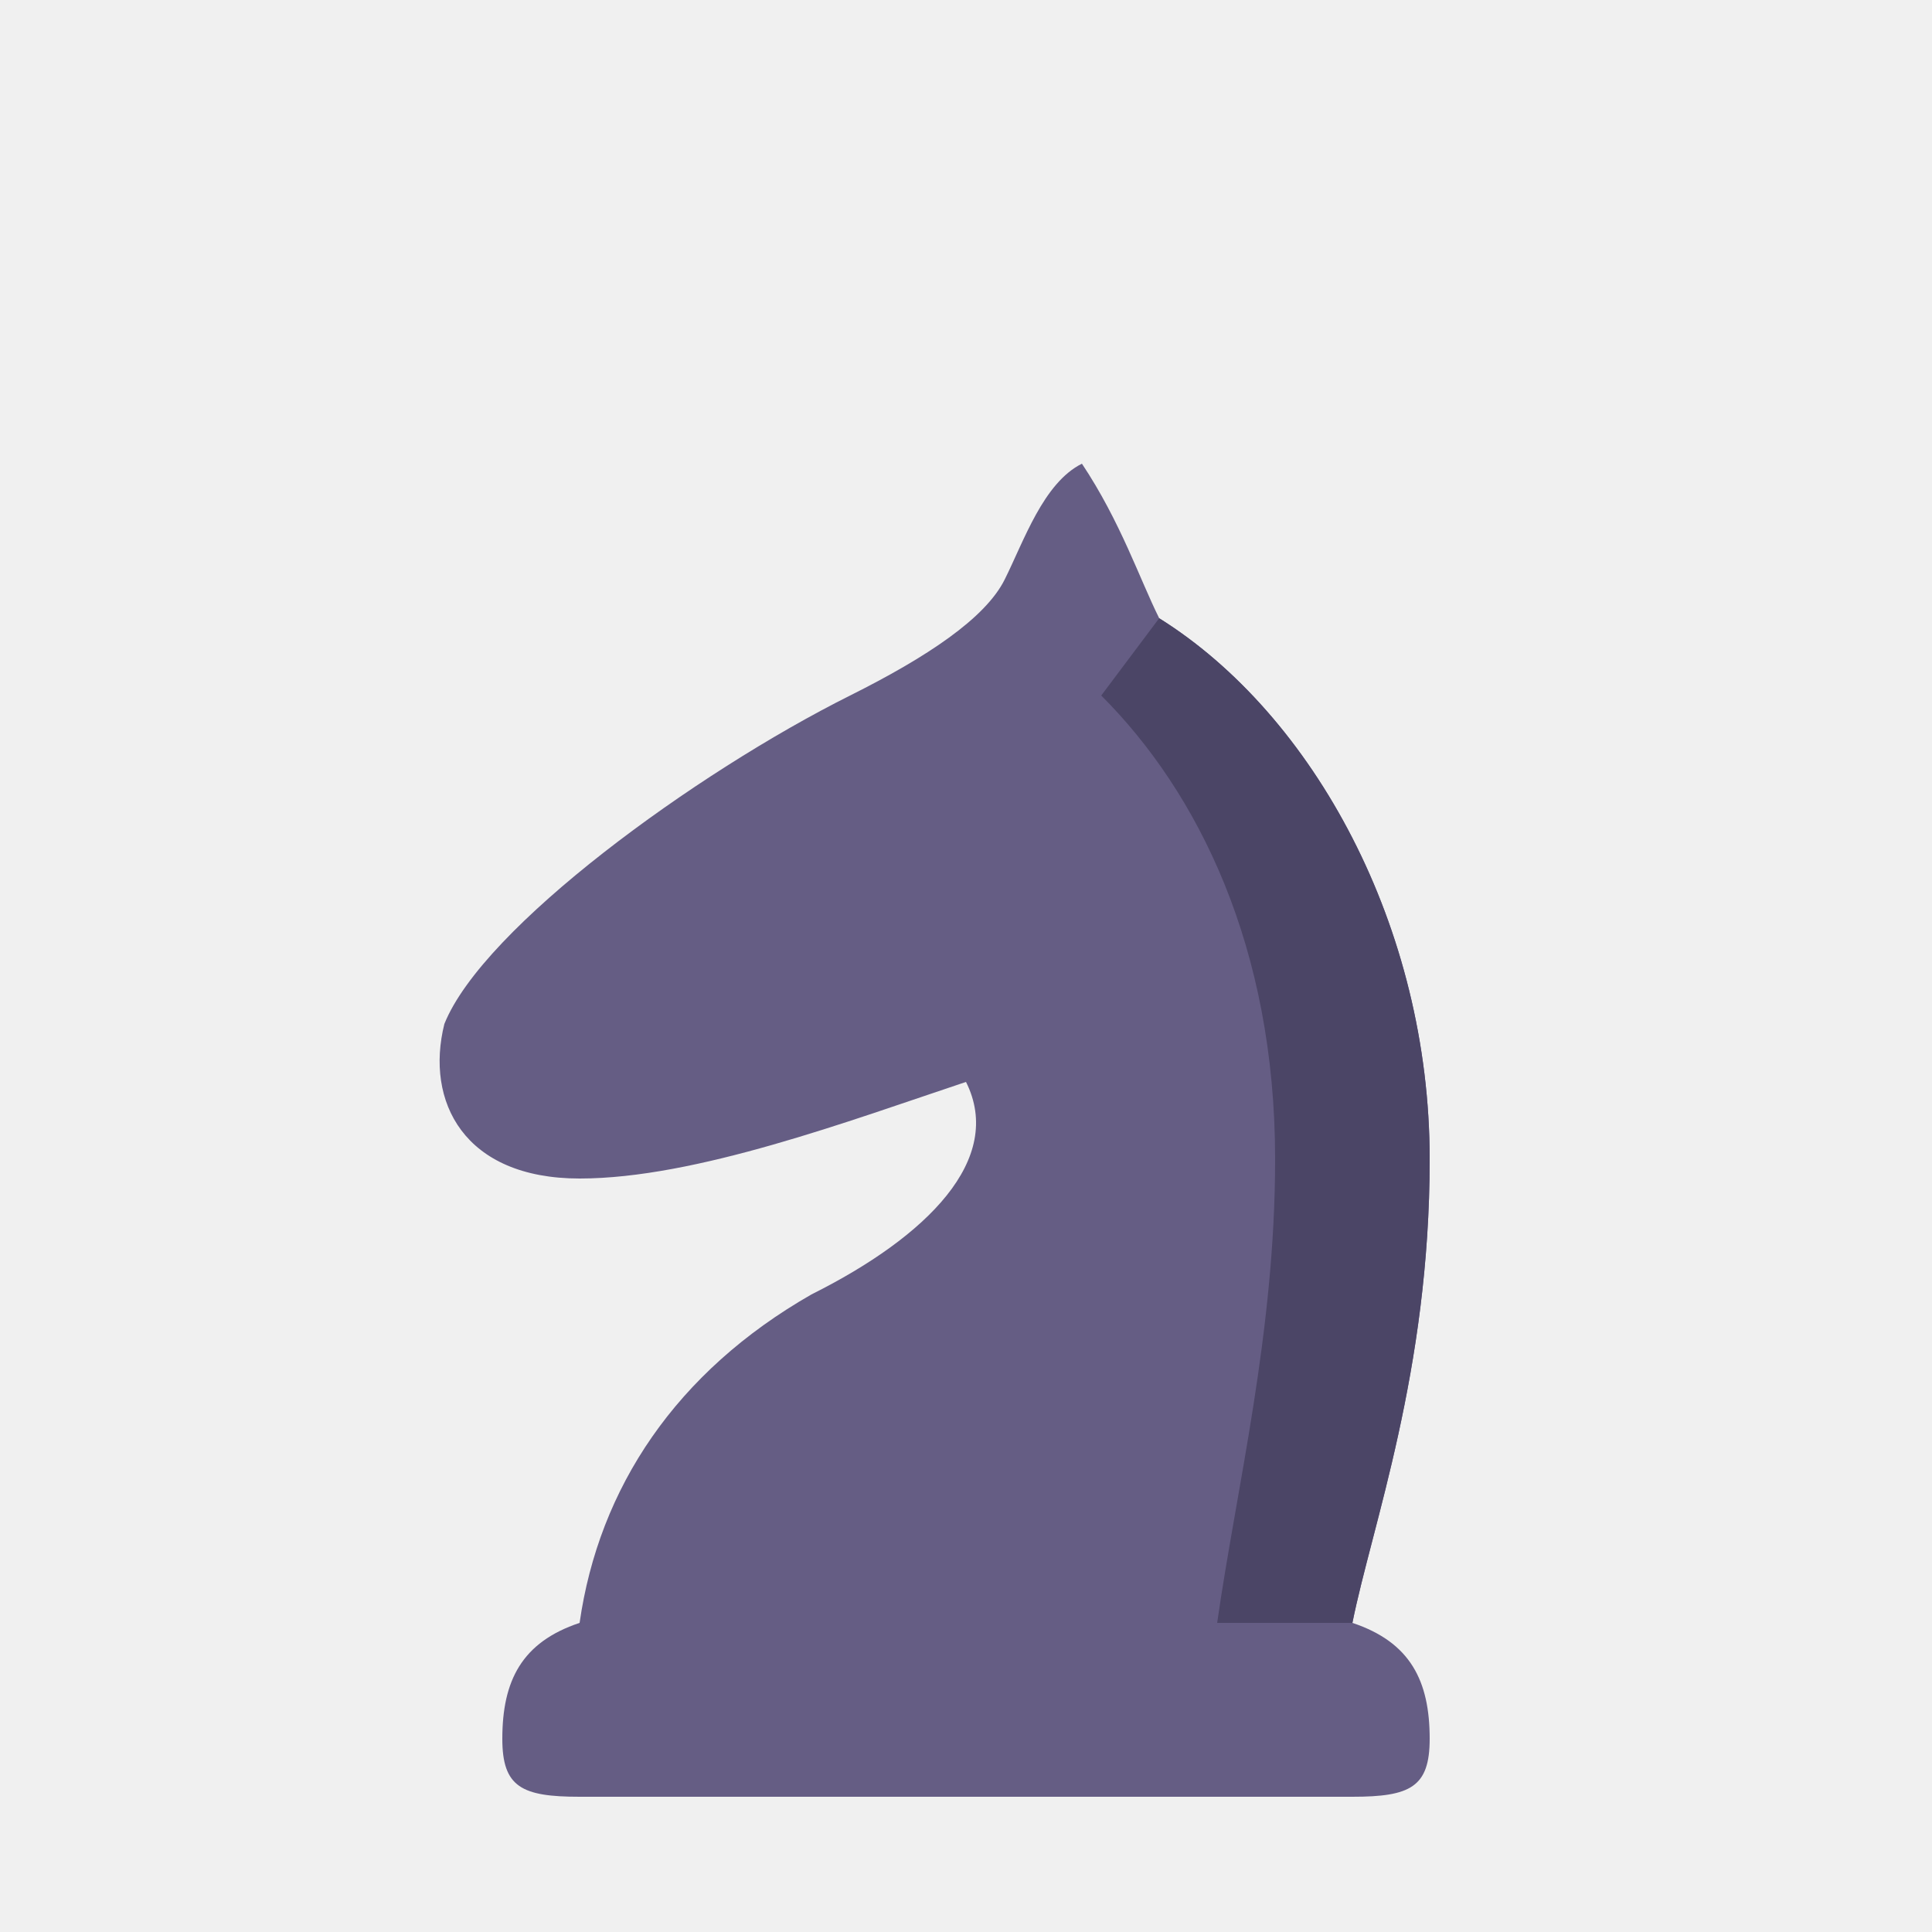
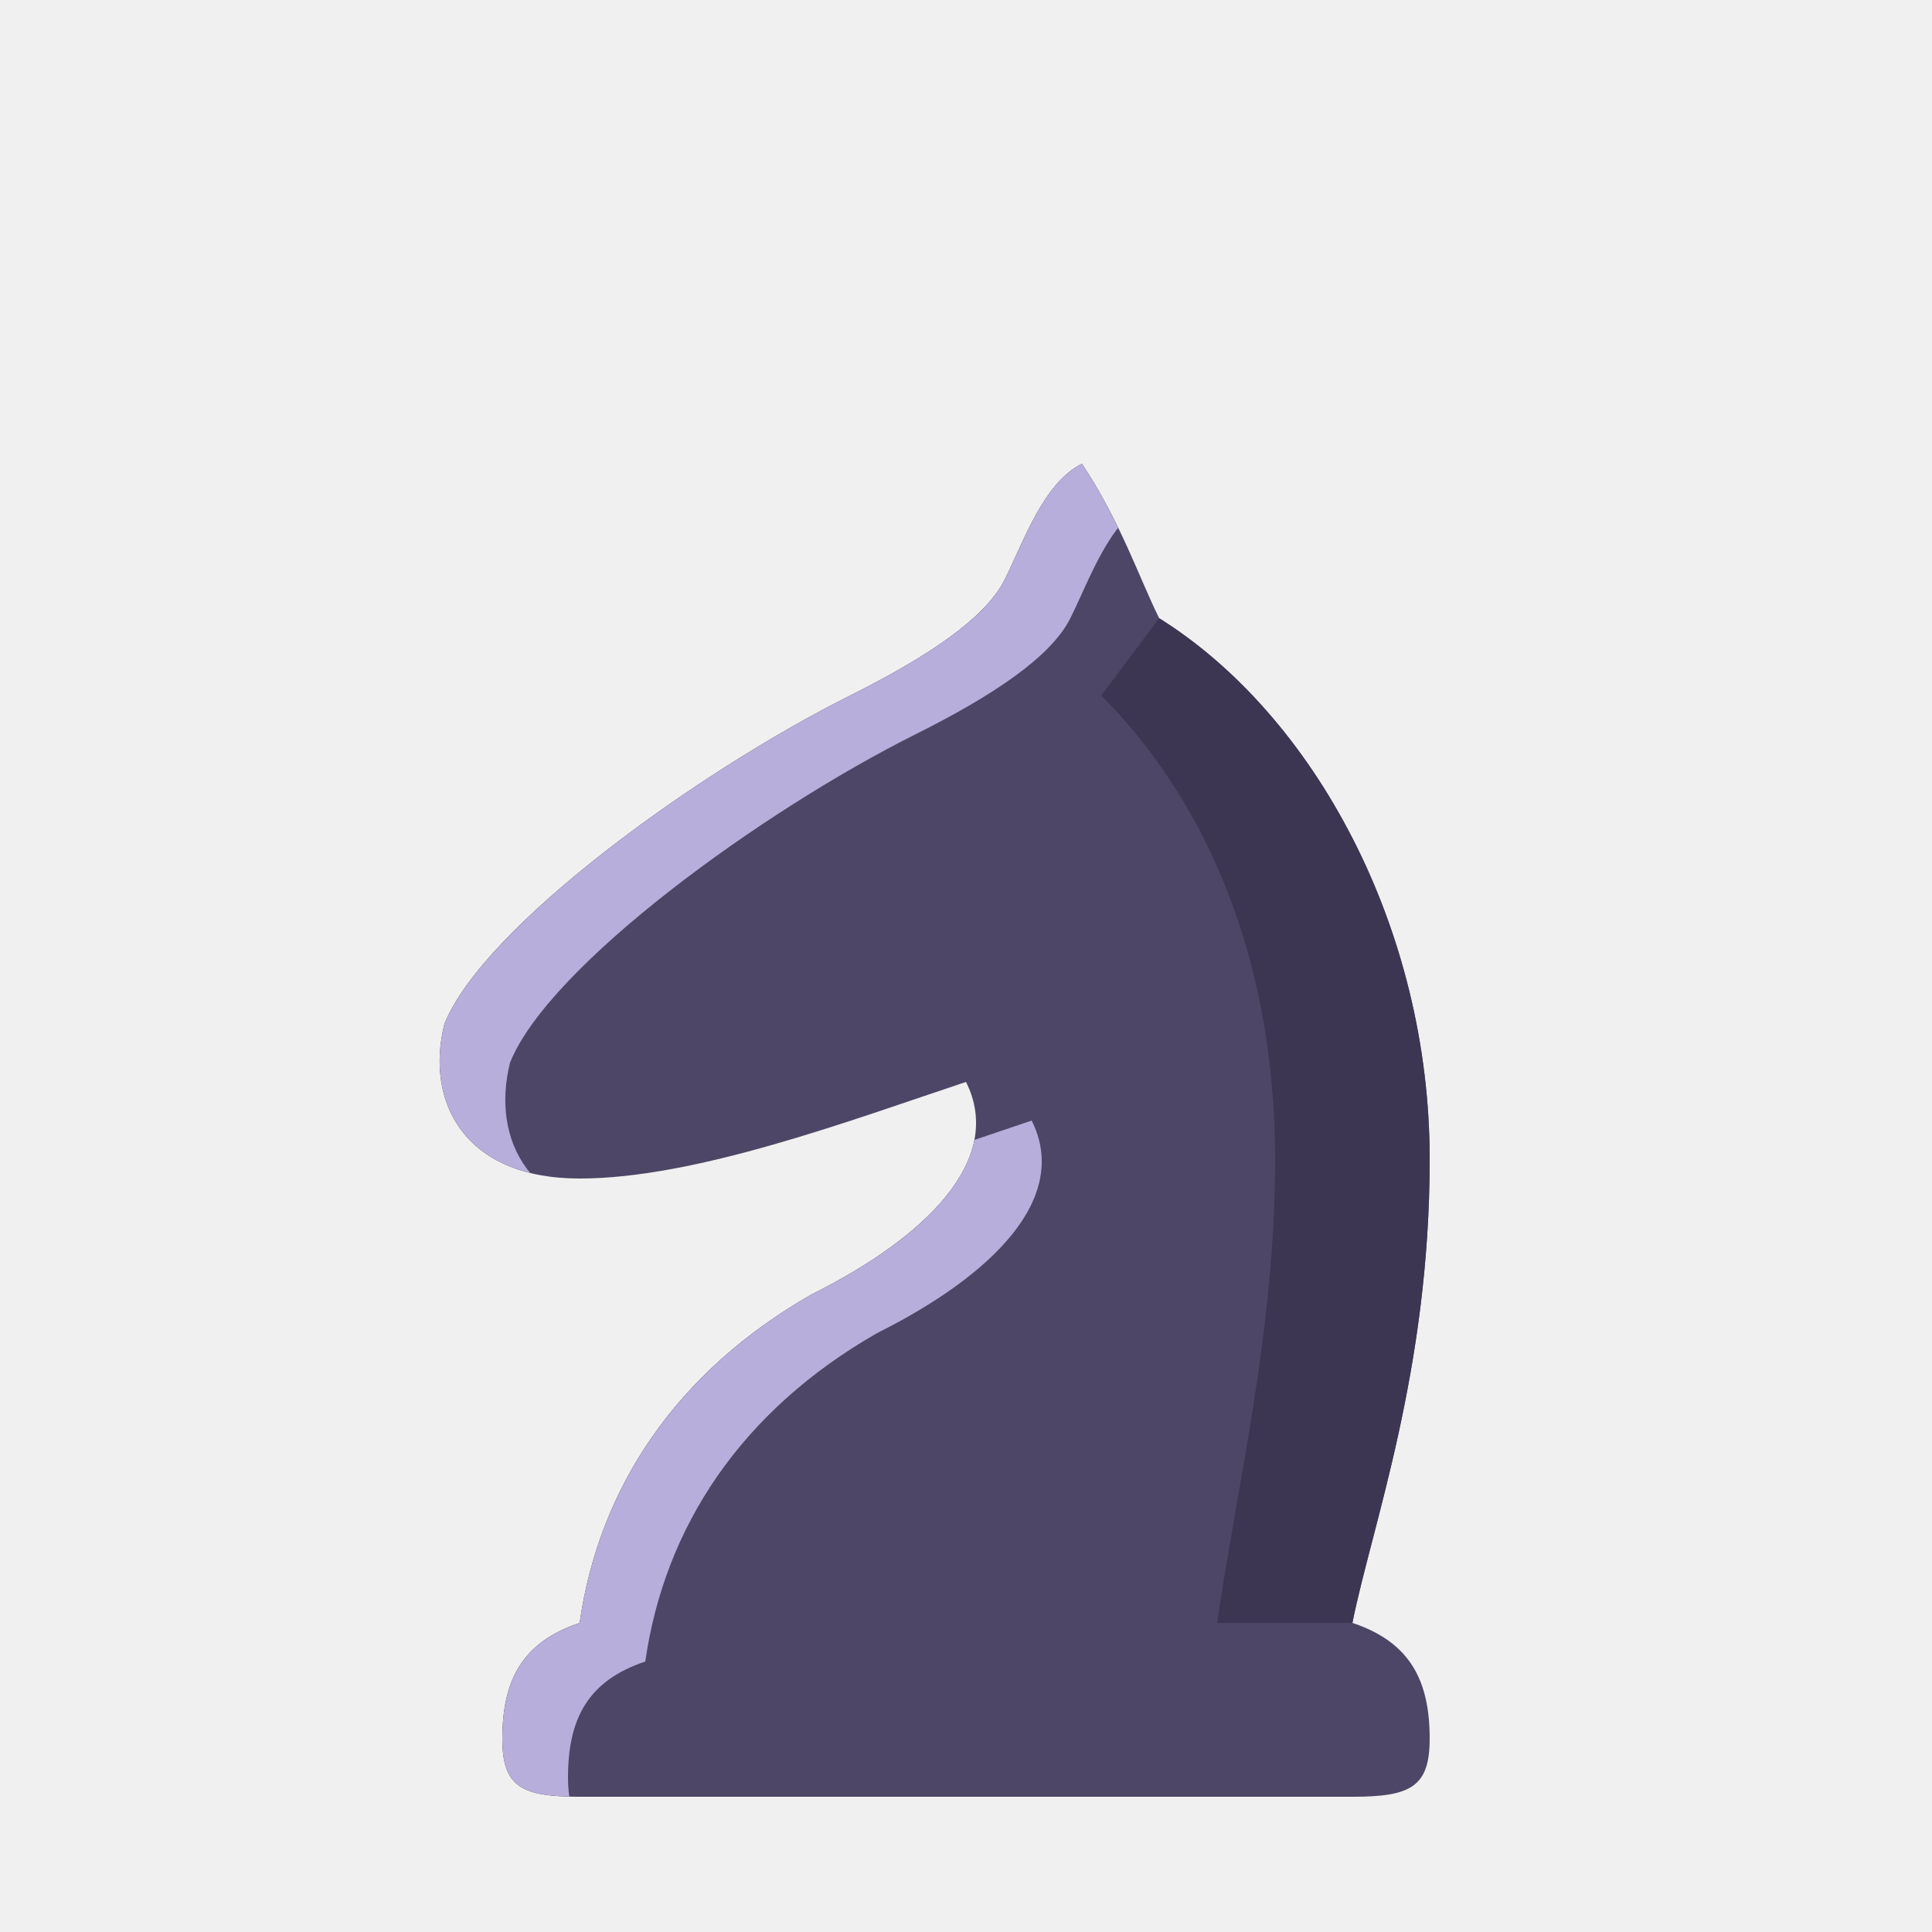
<svg xmlns="http://www.w3.org/2000/svg" viewBox="0 0 100 100">
  <clipPath id="c">
    <path d="M56 24C58 27 59 30 60 32C68 37 74 48 74 60C74 71 71 79 70 84C73 85 74 87 74 90C74 92.5 73 93 70 93L30 93C27 93 26 92.5 26 90C26 87 27 85 30 84C31 77 35 71 42 67C48 64 52 60 50 56C44 58 36 61 30 61C24 61 22 57 23 53C25 48 36 40 44 36C48 34 51 32 52 30C53 28 54 25 56 24Z" />
  </clipPath>
+   <mask id="r">
+     <path d="M56 24C58 27 59 30 60 32C68 37 74 48 74 60C74 71 71 79 70 84C73 85 74 87 74 90C74 92.5 73 93 70 93L30 93C27 93 26 92.5 26 90C26 87 27 85 30 84C31 77 35 71 42 67C48 64 52 60 50 56C44 58 36 61 30 61C24 61 22 57 23 53C25 48 36 40 44 36C48 34 51 32 52 30C53 28 54 25 56 24Z" fill="#fff" />
+     <path d="M56 24C58 27 59 30 60 32C68 37 74 48 74 60C74 71 71 79 70 84C73 85 74 87 74 90C74 92.5 73 93 70 93L30 93C27 93 26 92.5 26 90C26 87 27 85 30 84C31 77 35 71 42 67C48 64 52 60 50 56C44 58 36 61 30 61C24 61 22 57 23 53C25 48 36 40 44 36C48 34 51 32 52 30C53 28 54 25 56 24Z" transform="translate(3.4 2)" />
+   </mask>
  <g>
-     <path d="M56 24C58 27 59 30 60 32C68 37 74 48 74 60C74 71 71 79 70 84C73 85 74 87 74 90C74 92.5 73 93 70 93L30 93C27 93 26 92.5 26 90C26 87 27 85 30 84C31 77 35 71 42 67C48 64 52 60 50 56C44 58 36 61 30 61C24 61 22 57 23 53C25 48 36 40 44 36C48 34 51 32 52 30C53 28 54 25 56 24Z" fill="#655d84" />
-     <path d="M60 32C68 37 74 48 74 60C74 71 71 79 70 84L63 84C64 77 66 69 66 60C66 49 62 41 57 36Z" fill="#4b4566" />
+     <path d="M56 24C58 27 59 30 60 32C68 37 74 48 74 60C74 71 71 79 70 84C73 85 74 87 74 90C74 92.5 73 93 70 93L30 93C27 93 26 92.5 26 90C26 87 27 85 30 84C31 77 35 71 42 67C48 64 52 60 50 56C44 58 36 61 30 61C24 61 22 57 23 53C25 48 36 40 44 36C48 34 51 32 52 30C53 28 54 25 56 24Z" fill="#4d4666" />
+     <path d="M60 32C68 37 74 48 74 60C74 71 71 79 70 84L63 84C64 77 66 69 66 60C66 49 62 41 57 36Z" fill="#3c3653" />
+     <path d="M56 24C58 27 59 30 60 32C68 37 74 48 74 60C74 71 71 79 70 84C73 85 74 87 74 90C74 92.5 73 93 70 93L30 93C27 93 26 92.5 26 90C26 87 27 85 30 84C31 77 35 71 42 67C48 64 52 60 50 56C44 58 36 61 30 61C24 61 22 57 23 53C25 48 36 40 44 36C48 34 51 32 52 30C53 28 54 25 56 24Z" fill="#b8aedb" mask="url(#r)" />
  </g>
</svg>
